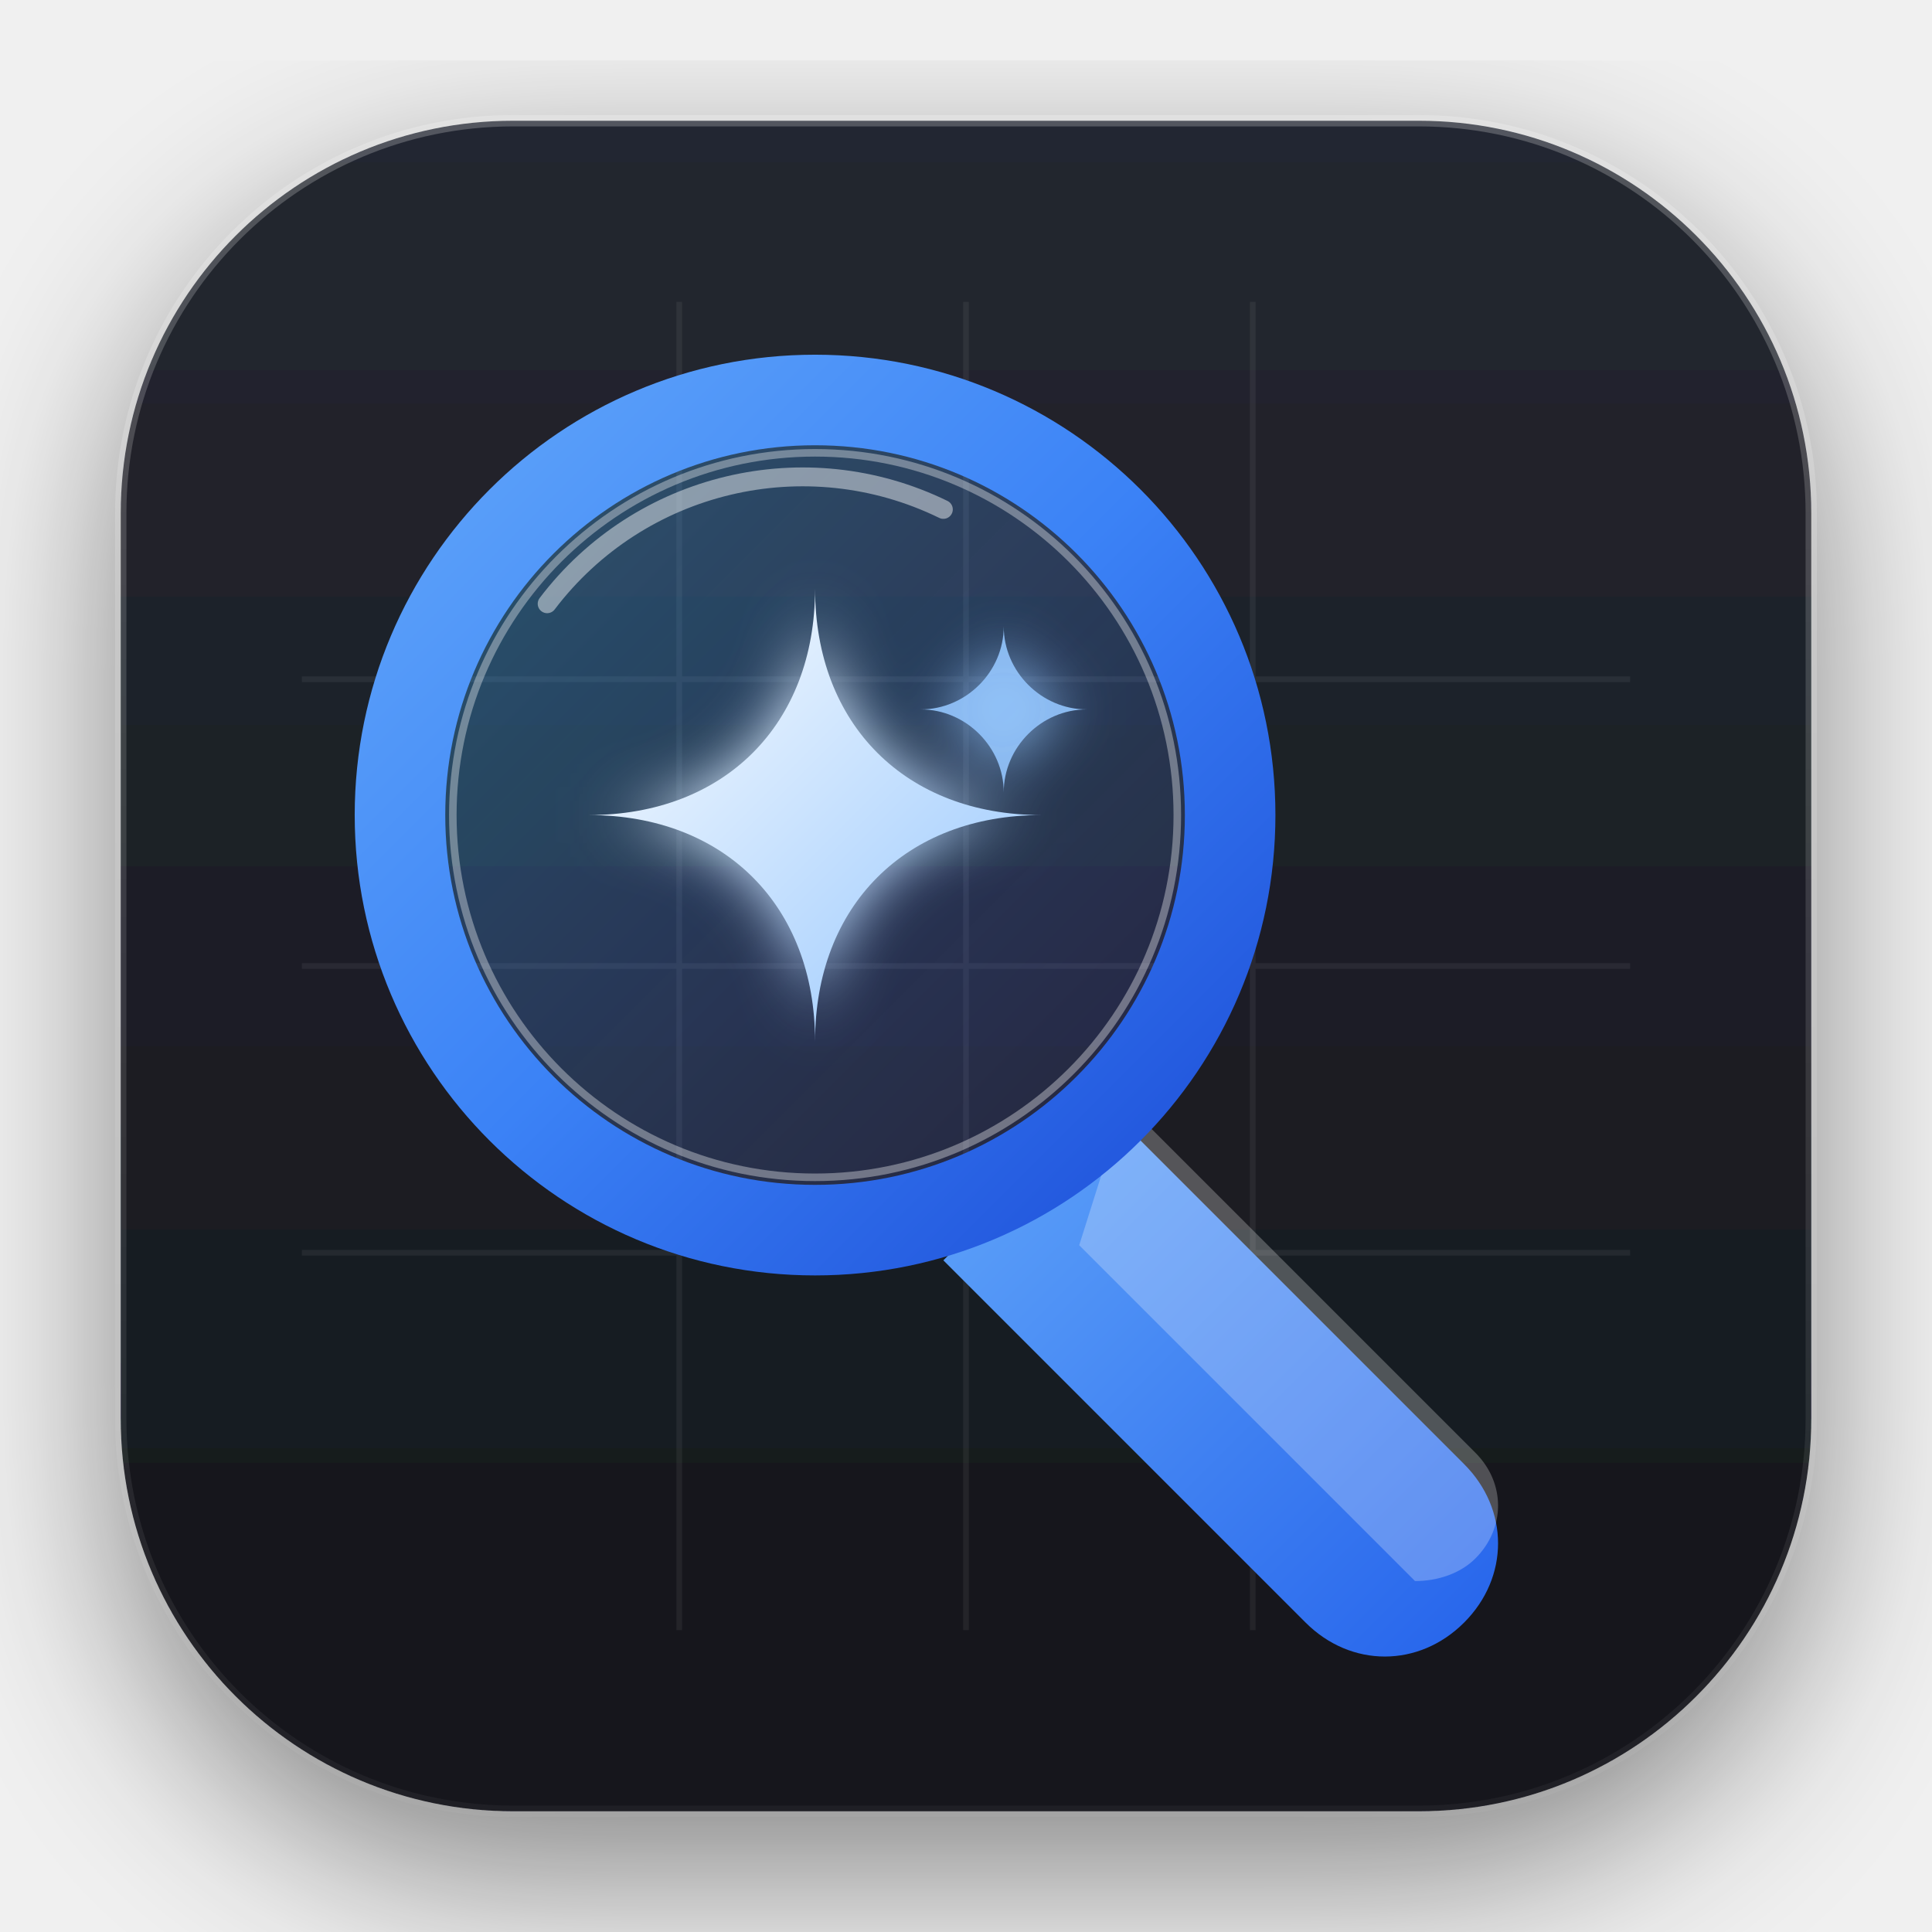
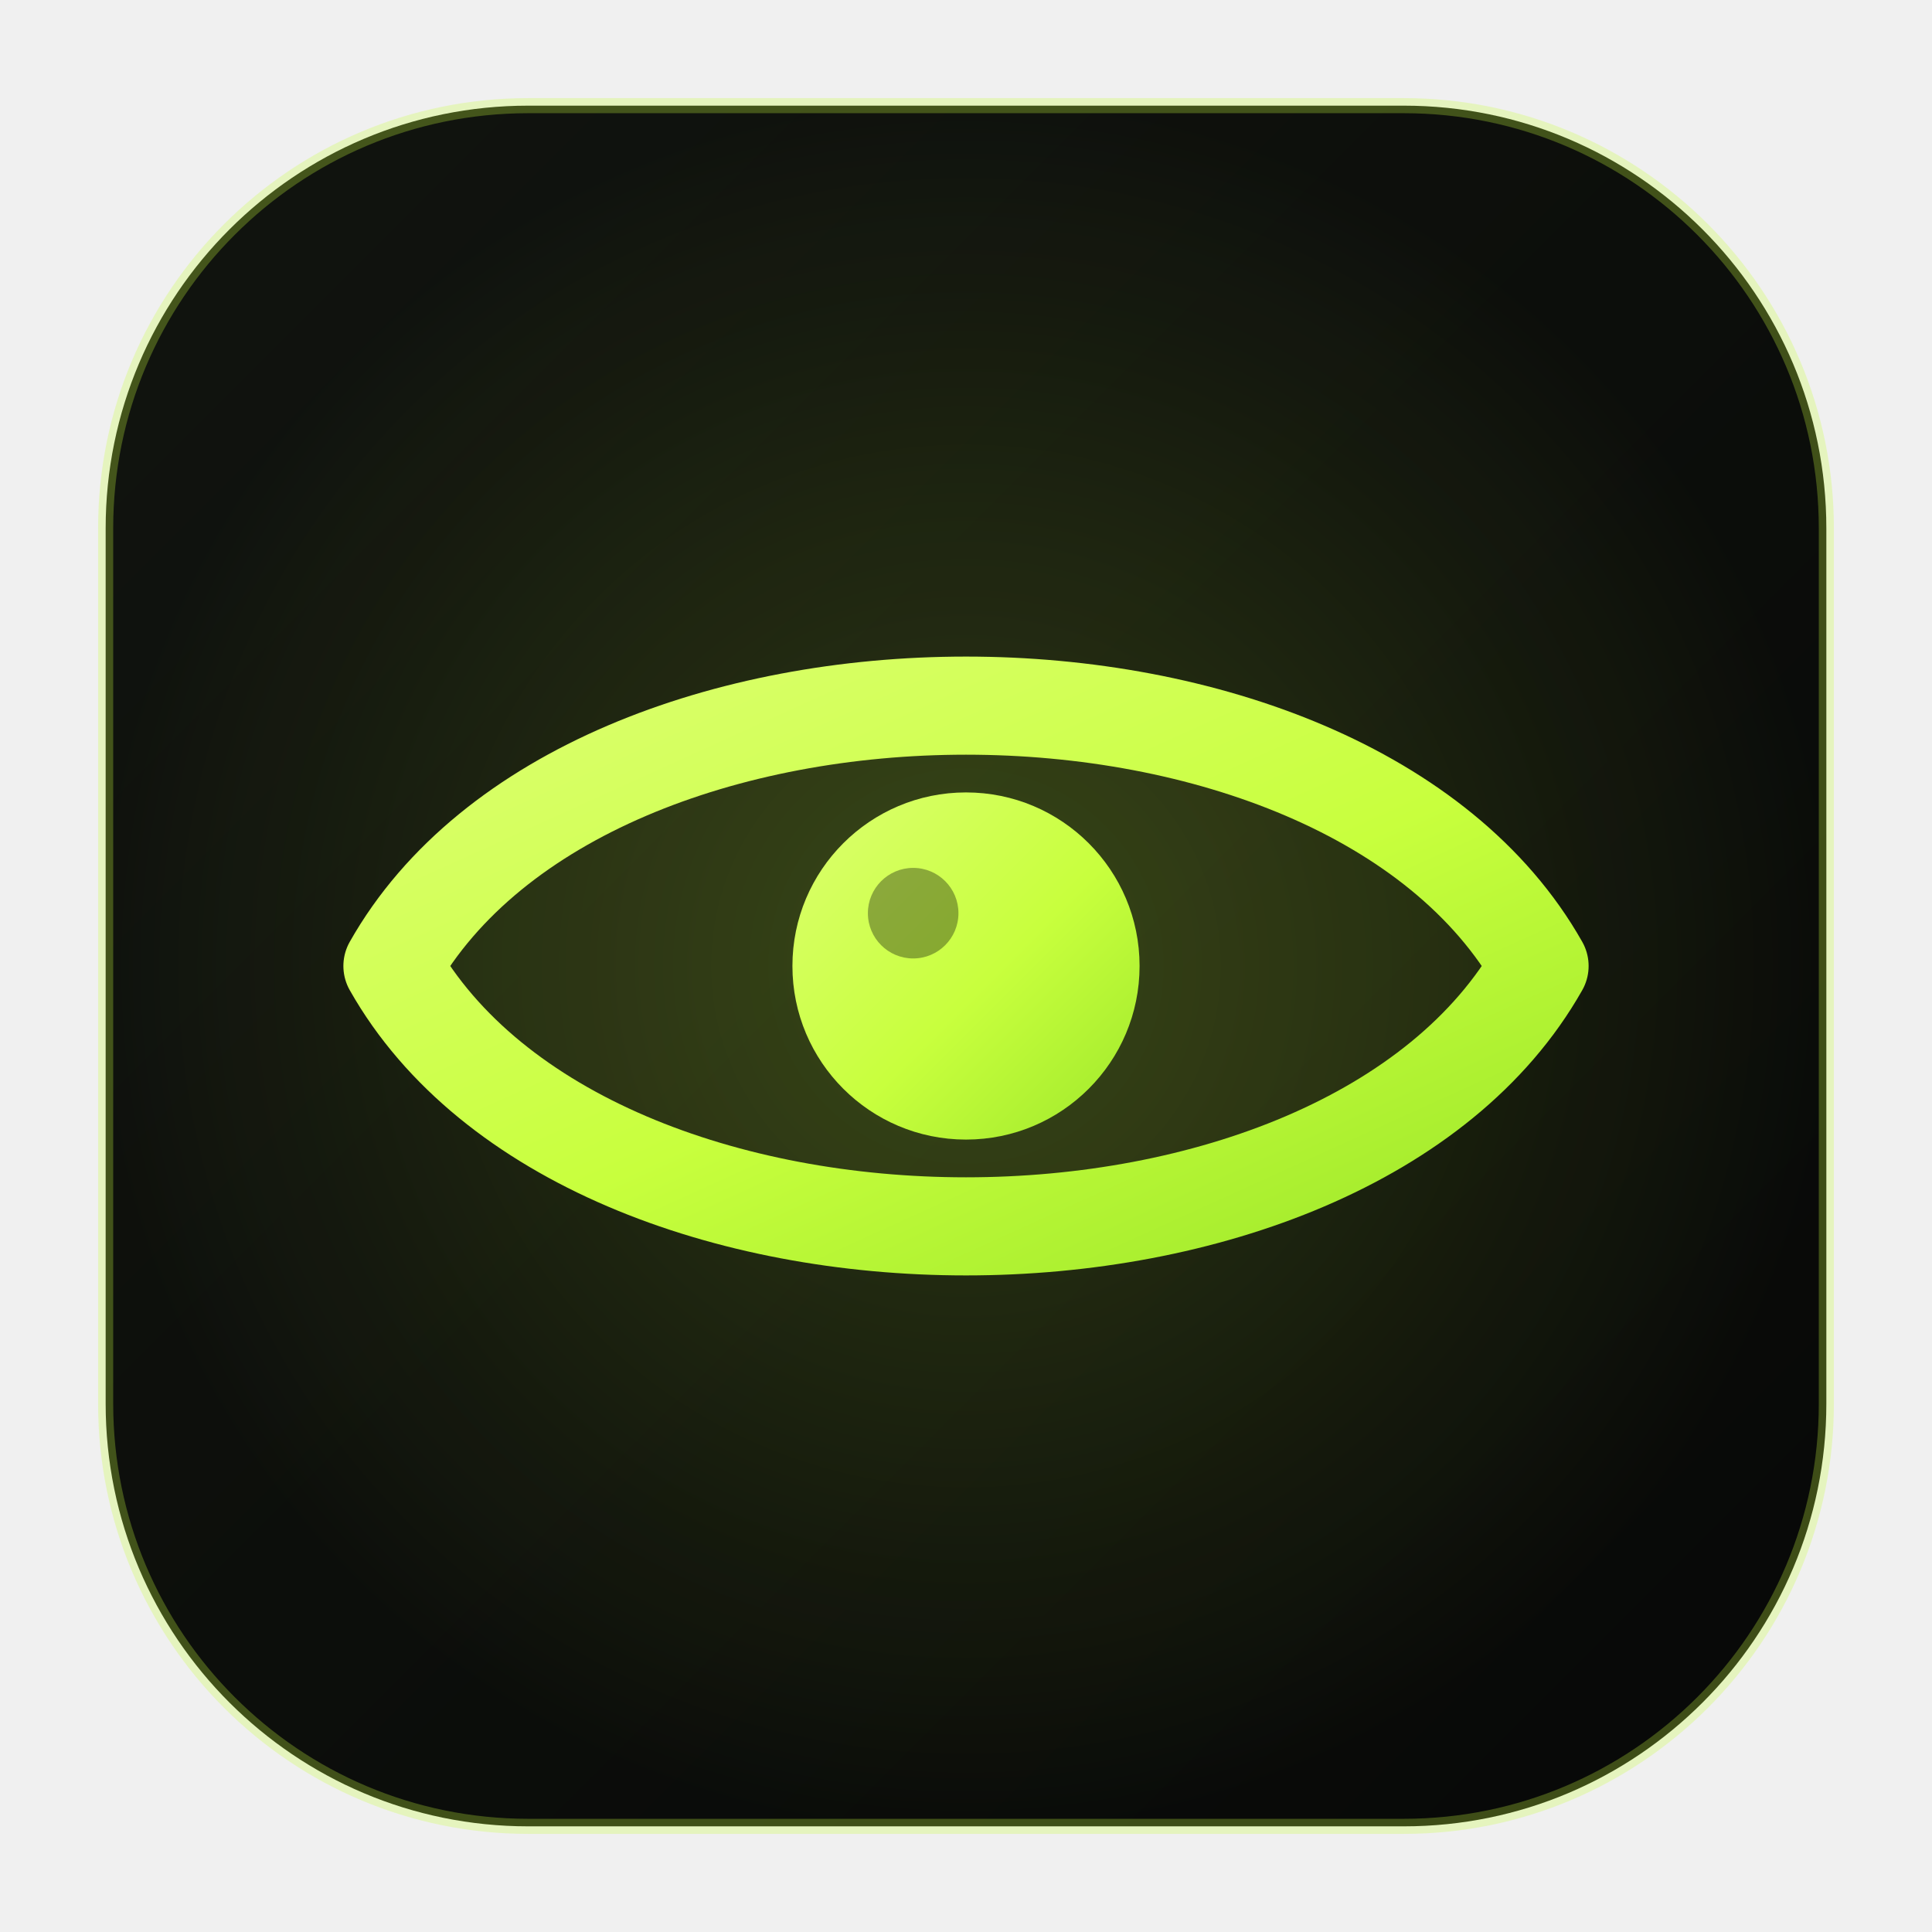
<svg xmlns="http://www.w3.org/2000/svg" viewBox="0 0 512 512" width="512" height="512">
  <defs>
-     <linearGradient id="bgGrad" x1="0%" y1="0%" x2="0%" y2="100%">
-       <stop offset="0%" stop-color="#242730" />
-       <stop offset="100%" stop-color="#14161b" />
+     <linearGradient id="bgGrad" x1="0%" y1="0%" x2="100%" y2="100%">
+       <stop offset="0%" stop-color="#11140f" />
+       <stop offset="100%" stop-color="#070807" />
    </linearGradient>
-     <linearGradient id="borderGrad" x1="0%" y1="0%" x2="0%" y2="100%">
-       <stop offset="0%" stop-color="#ffffff" stop-opacity="0.22" />
-       <stop offset="100%" stop-color="#ffffff" stop-opacity="0.04" />
+     <radialGradient id="glow" cx="50%" cy="50%" r="50%">
+       <stop offset="0%" stop-color="#c8ff3d" stop-opacity="0.18" />
+       <stop offset="100%" stop-color="#c8ff3d" stop-opacity="0" />
+     </radialGradient>
+     <linearGradient id="limeGrad" x1="0%" y1="0%" x2="100%" y2="100%">
+       <stop offset="0%" stop-color="#dcff70" />
+       <stop offset="55%" stop-color="#c8ff3d" />
+       <stop offset="100%" stop-color="#9ee82a" />
    </linearGradient>
-     <linearGradient id="ringGrad" x1="0%" y1="0%" x2="100%" y2="100%">
-       <stop offset="0%" stop-color="#60a5fa" />
-       <stop offset="50%" stop-color="#3b82f6" />
-       <stop offset="100%" stop-color="#1d4ed8" />
-     </linearGradient>
-     <linearGradient id="glassGrad" x1="0%" y1="0%" x2="100%" y2="100%">
-       <stop offset="0%" stop-color="#38bdf8" stop-opacity="0.35" />
-       <stop offset="100%" stop-color="#6366f1" stop-opacity="0.12" />
-     </linearGradient>
-     <linearGradient id="sparkleGrad" x1="0%" y1="0%" x2="100%" y2="100%">
-       <stop offset="0%" stop-color="#ffffff" />
-       <stop offset="100%" stop-color="#93c5fd" />
-     </linearGradient>
-     <linearGradient id="handleGrad" x1="0%" y1="0%" x2="100%" y2="100%">
-       <stop offset="0%" stop-color="#60a5fa" />
-       <stop offset="100%" stop-color="#2563eb" />
-     </linearGradient>
-     <filter id="dropShadow" x="-20%" y="-20%" width="140%" height="140%">
-       <feDropShadow dx="0" dy="16" stdDeviation="24" flood-color="#000000" flood-opacity="0.45" />
-     </filter>
-     <filter id="glowFilter" x="-30%" y="-30%" width="160%" height="160%">
-       <feGaussianBlur stdDeviation="8" result="blur" />
-       <feComposite in="SourceGraphic" in2="blur" operator="over" />
-     </filter>
  </defs>
-   <rect x="32" y="32" width="448" height="448" rx="104" fill="url(#bgGrad)" filter="url(#dropShadow)" />
-   <rect x="32" y="32" width="448" height="448" rx="104" fill="none" stroke="url(#borderGrad)" stroke-width="3" />
-   <g opacity="0.06" stroke="#ffffff" stroke-width="1.5">
-     <line x1="80" y1="180" x2="432" y2="180" />
-     <line x1="80" y1="256" x2="432" y2="256" />
-     <line x1="80" y1="332" x2="432" y2="332" />
-     <line x1="180" y1="80" x2="180" y2="432" />
-     <line x1="256" y1="80" x2="256" y2="432" />
-     <line x1="332" y1="80" x2="332" y2="432" />
-   </g>
-   <g>
-     <path d="M 292 292 L 388 388 C 400 400 400 418 388 430 C 376 442 358 442 346 430 L 250 334 Z" fill="url(#handleGrad)" />
-     <path d="M 298 292 L 391 385 C 399 393 399 405 391 413 C 387 417 381 419 375 419 L 286 330 Z" fill="#ffffff" opacity="0.25" />
-     <circle cx="216" cy="216" r="110" fill="url(#glassGrad)" />
-     <circle cx="216" cy="216" r="110" fill="none" stroke="url(#ringGrad)" stroke-width="24" />
-     <circle cx="216" cy="216" r="96" fill="none" stroke="#ffffff" stroke-width="2" opacity="0.35" />
-     <path d="M 145 160 A 85 85 0 0 1 250 135" fill="none" stroke="#ffffff" stroke-width="5" stroke-linecap="round" opacity="0.45" />
-     <g filter="url(#glowFilter)">
-       <path d="M 216 156                C 216 192 192 216 156 216                C 192 216 216 240 216 276                C 216 240 240 216 276 216                C 240 216 216 192 216 156 Z" fill="url(#sparkleGrad)" />
-       <path d="M 266 166                C 266 178 256 188 244 188                C 256 188 266 198 266 210                C 266 198 276 188 288 188                C 276 188 266 178 266 166 Z" fill="#93c5fd" opacity="0.9" />
-     </g>
-   </g>
+   <rect x="28" y="28" width="456" height="456" rx="112" fill="url(#bgGrad)" />
+   <rect x="28" y="28" width="456" height="456" rx="112" fill="url(#glow)" />
+   <rect x="28" y="28" width="456" height="456" rx="112" fill="none" stroke="#c8ff3d" stroke-opacity="0.28" stroke-width="4" />
+   <path d="M 104 256 C 156 164 356 164 408 256 C 356 348 156 348 104 256 Z" fill="#c8ff3d" fill-opacity="0.07" stroke="url(#limeGrad)" stroke-width="26" stroke-linejoin="round" />
+   <circle cx="256" cy="256" r="46" fill="url(#limeGrad)" />
+   <circle cx="242" cy="242" r="12" fill="#070807" opacity="0.35" />
</svg>
